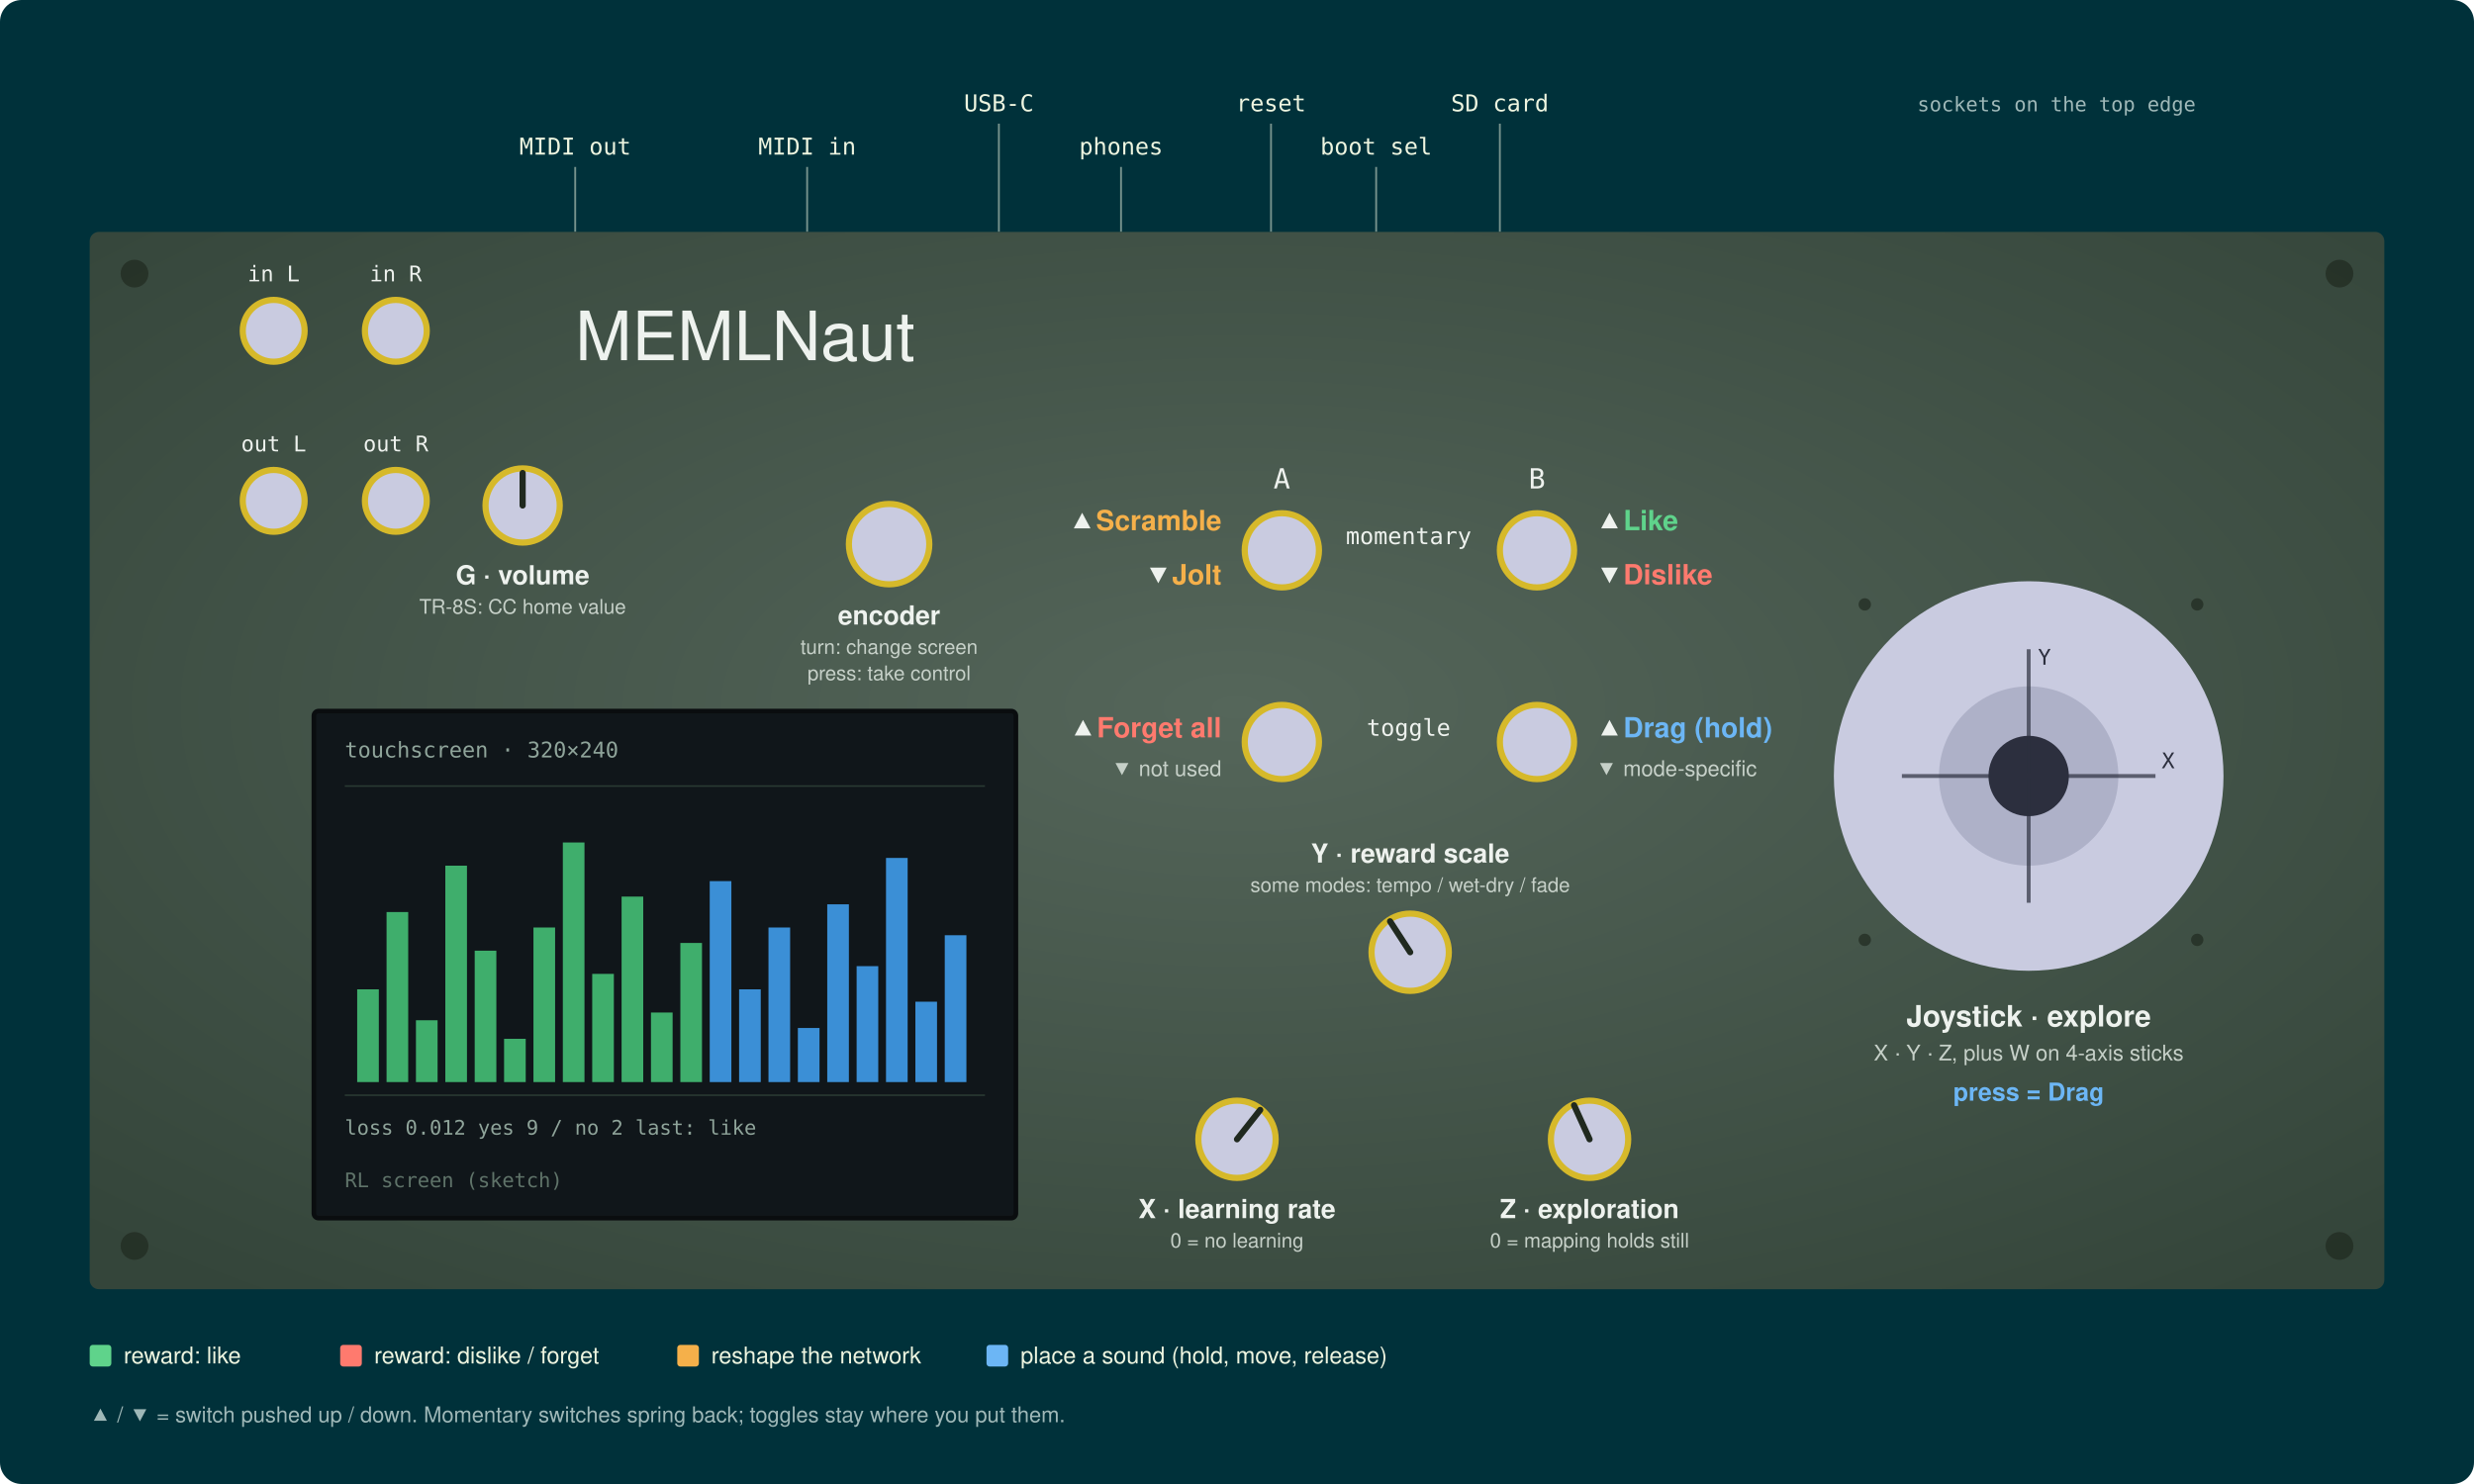
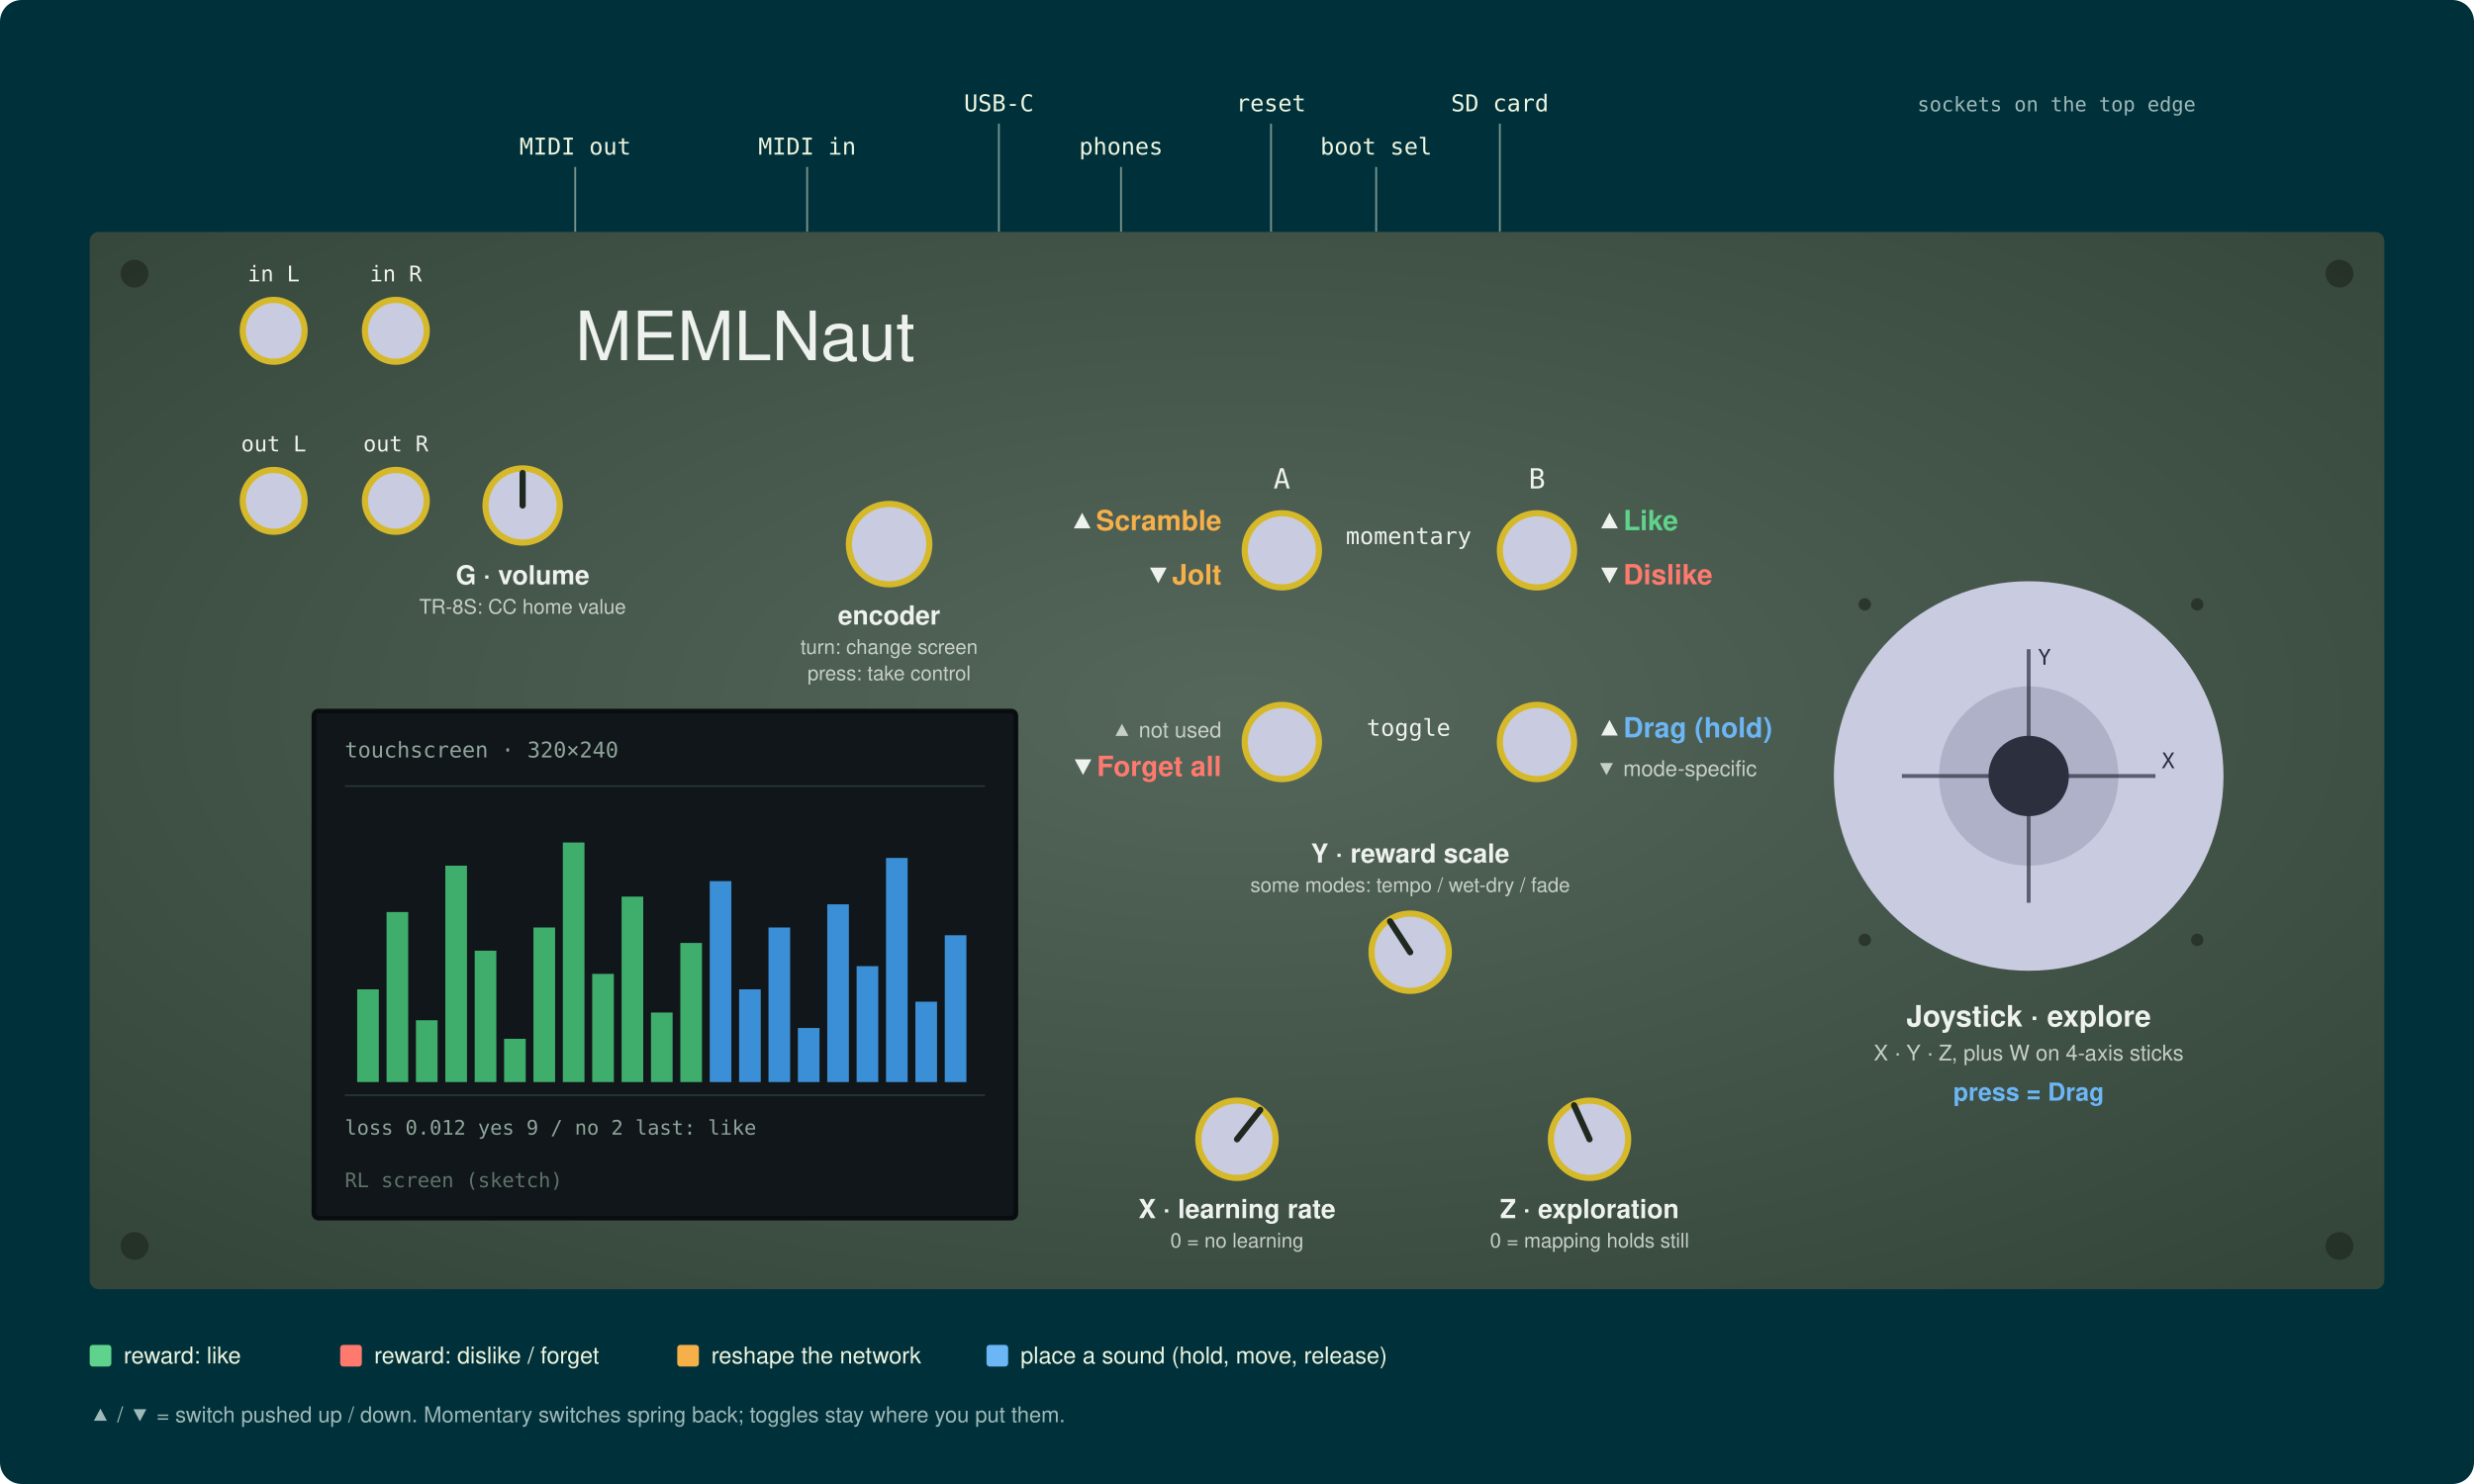
- <svg xmlns="http://www.w3.org/2000/svg" width="1600" height="960" viewBox="0 0 1600 960" role="img" aria-label="MEMLNaut front panel with the default NISPS controls. Momentary switch A (left): up scrambles the network, down jolts it. Momentary B (right): up likes the current sound, down dislikes it. Toggle A (left) up forgets the memory; toggle B (right) up drags a sound to a new place. Knob X sets the learning rate, Y the reward scale, Z the exploration. The joystick explores; pressing it also drags. The encoder changes screen.">
+ <svg xmlns="http://www.w3.org/2000/svg" width="1600" height="960" viewBox="0 0 1600 960" role="img" aria-label="MEMLNaut front panel with the default NISPS controls. Momentary switch A (left): up scrambles the network, down jolts it. Momentary B (right): up likes the current sound, down dislikes it. Toggle A (left) down forgets the memory; toggle B (right) up drags a sound to a new place. Knob X sets the learning rate, Y the reward scale, Z the exploration. The joystick explores; pressing it also drags. The encoder changes screen.">
  <defs>
    <radialGradient id="pcb" cx="50%" cy="45%" r="70%">
      <stop offset="0" stop-color="#55665a" />
      <stop offset="1" stop-color="#34453a" />
    </radialGradient>
  </defs>
  <rect width="1600" height="960" rx="14" fill="#00313a" />
  <g font-family="Menlo, Consolas, monospace" font-size="15" fill="#eef5e0" text-anchor="middle">
    <g stroke="#eef5e0" stroke-width="1.2" opacity=".5">
      <line x1="372" y1="108" x2="372" y2="150" />
      <line x1="522" y1="108" x2="522" y2="150" />
      <line x1="646" y1="80" x2="646" y2="150" />
      <line x1="725" y1="108" x2="725" y2="150" />
      <line x1="822" y1="80" x2="822" y2="150" />
      <line x1="890" y1="108" x2="890" y2="150" />
      <line x1="970" y1="80" x2="970" y2="150" />
    </g>
    <text x="372" y="100">MIDI out</text>
    <text x="522" y="100">MIDI in</text>
    <text x="646" y="72">USB-C</text>
    <text x="725" y="100">phones</text>
    <text x="822" y="72">reset</text>
    <text x="890" y="100">boot sel</text>
    <text x="970" y="72">SD card</text>
    <text x="1240" y="72" text-anchor="start" fill="#9fb8b8" font-size="13">sockets on the top edge</text>
  </g>
  <rect x="58" y="150" width="1484" height="684" rx="6" fill="url(#pcb)" />
  <g fill="#20291f" opacity=".7">
    <circle cx="87" cy="177" r="9" />
    <circle cx="1513" cy="177" r="9" />
    <circle cx="87" cy="806" r="9" />
    <circle cx="1513" cy="806" r="9" />
  </g>
  <text x="372" y="233" font-family="Helvetica, Arial, sans-serif" font-size="44" fill="#eef2ee">MEMLNaut</text>
  <g fill="#c9cbe0" stroke="#d6b92a" stroke-width="4">
    <circle cx="177" cy="214" r="20" />
    <circle cx="256" cy="214" r="20" />
    <circle cx="177" cy="324" r="20" />
    <circle cx="256" cy="324" r="20" />
    <circle cx="338" cy="327" r="24" />
  </g>
  <line x1="338" y1="327" x2="338" y2="306" stroke="#20291f" stroke-width="4" stroke-linecap="round" />
  <g font-family="Menlo, Consolas, monospace" font-size="14" fill="#eef2ee" text-anchor="middle">
    <text x="177" y="182">in L</text>
    <text x="256" y="182">in R</text>
    <text x="177" y="292">out L</text>
    <text x="256" y="292">out R</text>
  </g>
  <g font-family="Helvetica, Arial, sans-serif" fill="#eef2ee" text-anchor="middle">
    <text x="338" y="378" font-size="17" font-weight="bold">G · volume</text>
    <text x="338" y="397" font-size="13" fill="#c6d0c8">TR-8S: CC home value</text>
  </g>
  <circle cx="575" cy="352" r="26" fill="#c9cbe0" stroke="#d6b92a" stroke-width="4" />
  <g font-family="Helvetica, Arial, sans-serif" text-anchor="middle">
    <text x="575" y="404" font-size="17" font-weight="bold" fill="#eef2ee">encoder</text>
    <text x="575" y="423" font-size="13" fill="#c6d0c8">turn: change screen</text>
    <text x="575" y="440" font-size="13" fill="#c6d0c8">press: take control</text>
  </g>
  <rect x="203" y="460" width="454" height="328" rx="3" fill="#10161a" stroke="#0a0d0f" stroke-width="3" />
  <text x="223" y="490" font-family="Menlo, Consolas, monospace" font-size="14" fill="#8fa49a">touchscreen · 320×240</text>
  <rect x="223" y="508" width="414" height="1" fill="#2a3a33" />
  <g fill="#3fae6c">
    <rect x="231" y="640" width="14" height="60" />
    <rect x="250" y="590" width="14" height="110" />
    <rect x="269" y="660" width="14" height="40" />
    <rect x="288" y="560" width="14" height="140" />
    <rect x="307" y="615" width="14" height="85" />
    <rect x="326" y="672" width="14" height="28" />
    <rect x="345" y="600" width="14" height="100" />
    <rect x="364" y="545" width="14" height="155" />
    <rect x="383" y="630" width="14" height="70" />
    <rect x="402" y="580" width="14" height="120" />
    <rect x="421" y="655" width="14" height="45" />
    <rect x="440" y="610" width="14" height="90" />
  </g>
  <g fill="#3b8fd6">
    <rect x="459" y="570" width="14" height="130" />
    <rect x="478" y="640" width="14" height="60" />
    <rect x="497" y="600" width="14" height="100" />
    <rect x="516" y="665" width="14" height="35" />
    <rect x="535" y="585" width="14" height="115" />
    <rect x="554" y="625" width="14" height="75" />
    <rect x="573" y="555" width="14" height="145" />
    <rect x="592" y="648" width="14" height="52" />
    <rect x="611" y="605" width="14" height="95" />
  </g>
  <rect x="223" y="708" width="414" height="1" fill="#2a3a33" />
  <g font-family="Menlo, Consolas, monospace" font-size="13">
    <text x="223" y="734" fill="#8fa49a">loss 0.012   yes 9 / no 2   last: like</text>
    <text x="223" y="768" fill="#5f7369">RL screen (sketch)</text>
  </g>
  <g fill="#c9cbe0" stroke="#d6b92a" stroke-width="4">
    <circle cx="829" cy="356" r="24" />
    <circle cx="994" cy="356" r="24" />
    <circle cx="829" cy="480" r="24" />
    <circle cx="994" cy="480" r="24" />
  </g>
  <g font-family="Menlo, Consolas, monospace" font-size="15" fill="#eef2ee" text-anchor="middle">
    <text x="911" y="352">momentary</text>
    <text x="911" y="476">toggle</text>
    <text x="829" y="316" font-size="18">A</text>
    <text x="994" y="316" font-size="18">B</text>
  </g>
  <g font-family="Helvetica, Arial, sans-serif" font-size="18" font-weight="bold" text-anchor="end">
    <text x="790" y="343" fill="#f5b04a">
      <tspan fill="#eef2ee">▲ </tspan>Scramble</text>
    <text x="790" y="378" fill="#f5b04a">
      <tspan fill="#eef2ee">▼ </tspan>Jolt</text>
-     <text x="790" y="477" fill="#ff7a6e">
-       <tspan fill="#eef2ee">▲ </tspan>Forget all</text>
-     <text x="790" y="502" font-size="14" font-weight="normal" fill="#c6d0c8">▼ not used</text>
+     <text x="790" y="477" font-size="14" font-weight="normal" fill="#c6d0c8">▲ not used</text>
+     <text x="790" y="502" fill="#ff7a6e">
+       <tspan fill="#eef2ee">▼ </tspan>Forget all</text>
  </g>
  <g font-family="Helvetica, Arial, sans-serif" font-size="18" font-weight="bold" text-anchor="start">
    <text x="1032" y="343" fill="#5fd38b">
      <tspan fill="#eef2ee">▲ </tspan>Like</text>
    <text x="1032" y="378" fill="#ff7a6e">
      <tspan fill="#eef2ee">▼ </tspan>Dislike</text>
    <text x="1032" y="477" fill="#6cb6f5">
      <tspan fill="#eef2ee">▲ </tspan>Drag (hold)</text>
    <text x="1032" y="502" font-size="14" font-weight="normal" fill="#c6d0c8">▼ mode-specific</text>
  </g>
  <g fill="#c9cbe0" stroke="#d6b92a" stroke-width="4">
    <circle cx="912" cy="616" r="25" />
    <circle cx="800" cy="737" r="25" />
    <circle cx="1028" cy="737" r="25" />
  </g>
  <g stroke="#20291f" stroke-width="4" stroke-linecap="round">
    <line x1="912" y1="616" x2="899" y2="596" />
    <line x1="800" y1="737" x2="815" y2="718" />
    <line x1="1028" y1="737" x2="1018" y2="715" />
  </g>
  <g font-family="Helvetica, Arial, sans-serif" text-anchor="middle" fill="#eef2ee">
    <text x="912" y="558" font-size="17" font-weight="bold">Y · reward scale</text>
    <text x="912" y="577" font-size="13" fill="#c6d0c8">some modes: tempo / wet-dry / fade</text>
    <text x="800" y="788" font-size="17" font-weight="bold">X · learning rate</text>
    <text x="800" y="807" font-size="13" fill="#c6d0c8">0 = no learning</text>
    <text x="1028" y="788" font-size="17" font-weight="bold">Z · exploration</text>
    <text x="1028" y="807" font-size="13" fill="#c6d0c8">0 = mapping holds still</text>
  </g>
  <circle cx="1312" cy="502" r="126" fill="#c9cbe0" />
  <circle cx="1312" cy="502" r="58" fill="#aeb1c8" />
  <circle cx="1312" cy="502" r="26" fill="#2c2f3e" />
  <g stroke="#2c2f3e" stroke-width="2.5" opacity=".7">
    <line x1="1312" y1="420" x2="1312" y2="584" />
    <line x1="1230" y1="502" x2="1394" y2="502" />
  </g>
  <g font-family="Menlo, Consolas, monospace" font-size="14" fill="#2c2f3e">
    <text x="1398" y="497">X</text>
    <text x="1318" y="430">Y</text>
  </g>
  <g fill="#20291f" opacity=".7">
    <circle cx="1206" cy="391" r="4" />
    <circle cx="1421" cy="391" r="4" />
    <circle cx="1206" cy="608" r="4" />
    <circle cx="1421" cy="608" r="4" />
  </g>
  <g font-family="Helvetica, Arial, sans-serif" text-anchor="middle" fill="#eef2ee">
    <text x="1312" y="664" font-size="19" font-weight="bold">Joystick · explore</text>
    <text x="1312" y="686" font-size="14" fill="#c6d0c8">X · Y · Z, plus W on 4-axis sticks</text>
    <text x="1312" y="712" font-size="16" font-weight="bold" fill="#6cb6f5">press = Drag</text>
  </g>
  <g font-family="Helvetica, Arial, sans-serif" font-size="15" fill="#eef5e0">
    <rect x="58" y="870" width="14" height="14" rx="2" fill="#5fd38b" />
    <text x="80" y="882">reward: like</text>
    <rect x="220" y="870" width="14" height="14" rx="2" fill="#ff7a6e" />
    <text x="242" y="882">reward: dislike / forget</text>
    <rect x="438" y="870" width="14" height="14" rx="2" fill="#f5b04a" />
    <text x="460" y="882">reshape the network</text>
    <rect x="638" y="870" width="14" height="14" rx="2" fill="#6cb6f5" />
    <text x="660" y="882">place a sound (hold, move, release)</text>
    <text x="58" y="920" fill="#9fb8b8" font-size="14">▲ / ▼ = switch pushed up / down. Momentary switches spring back; toggles stay where you put them.</text>
  </g>
</svg>
